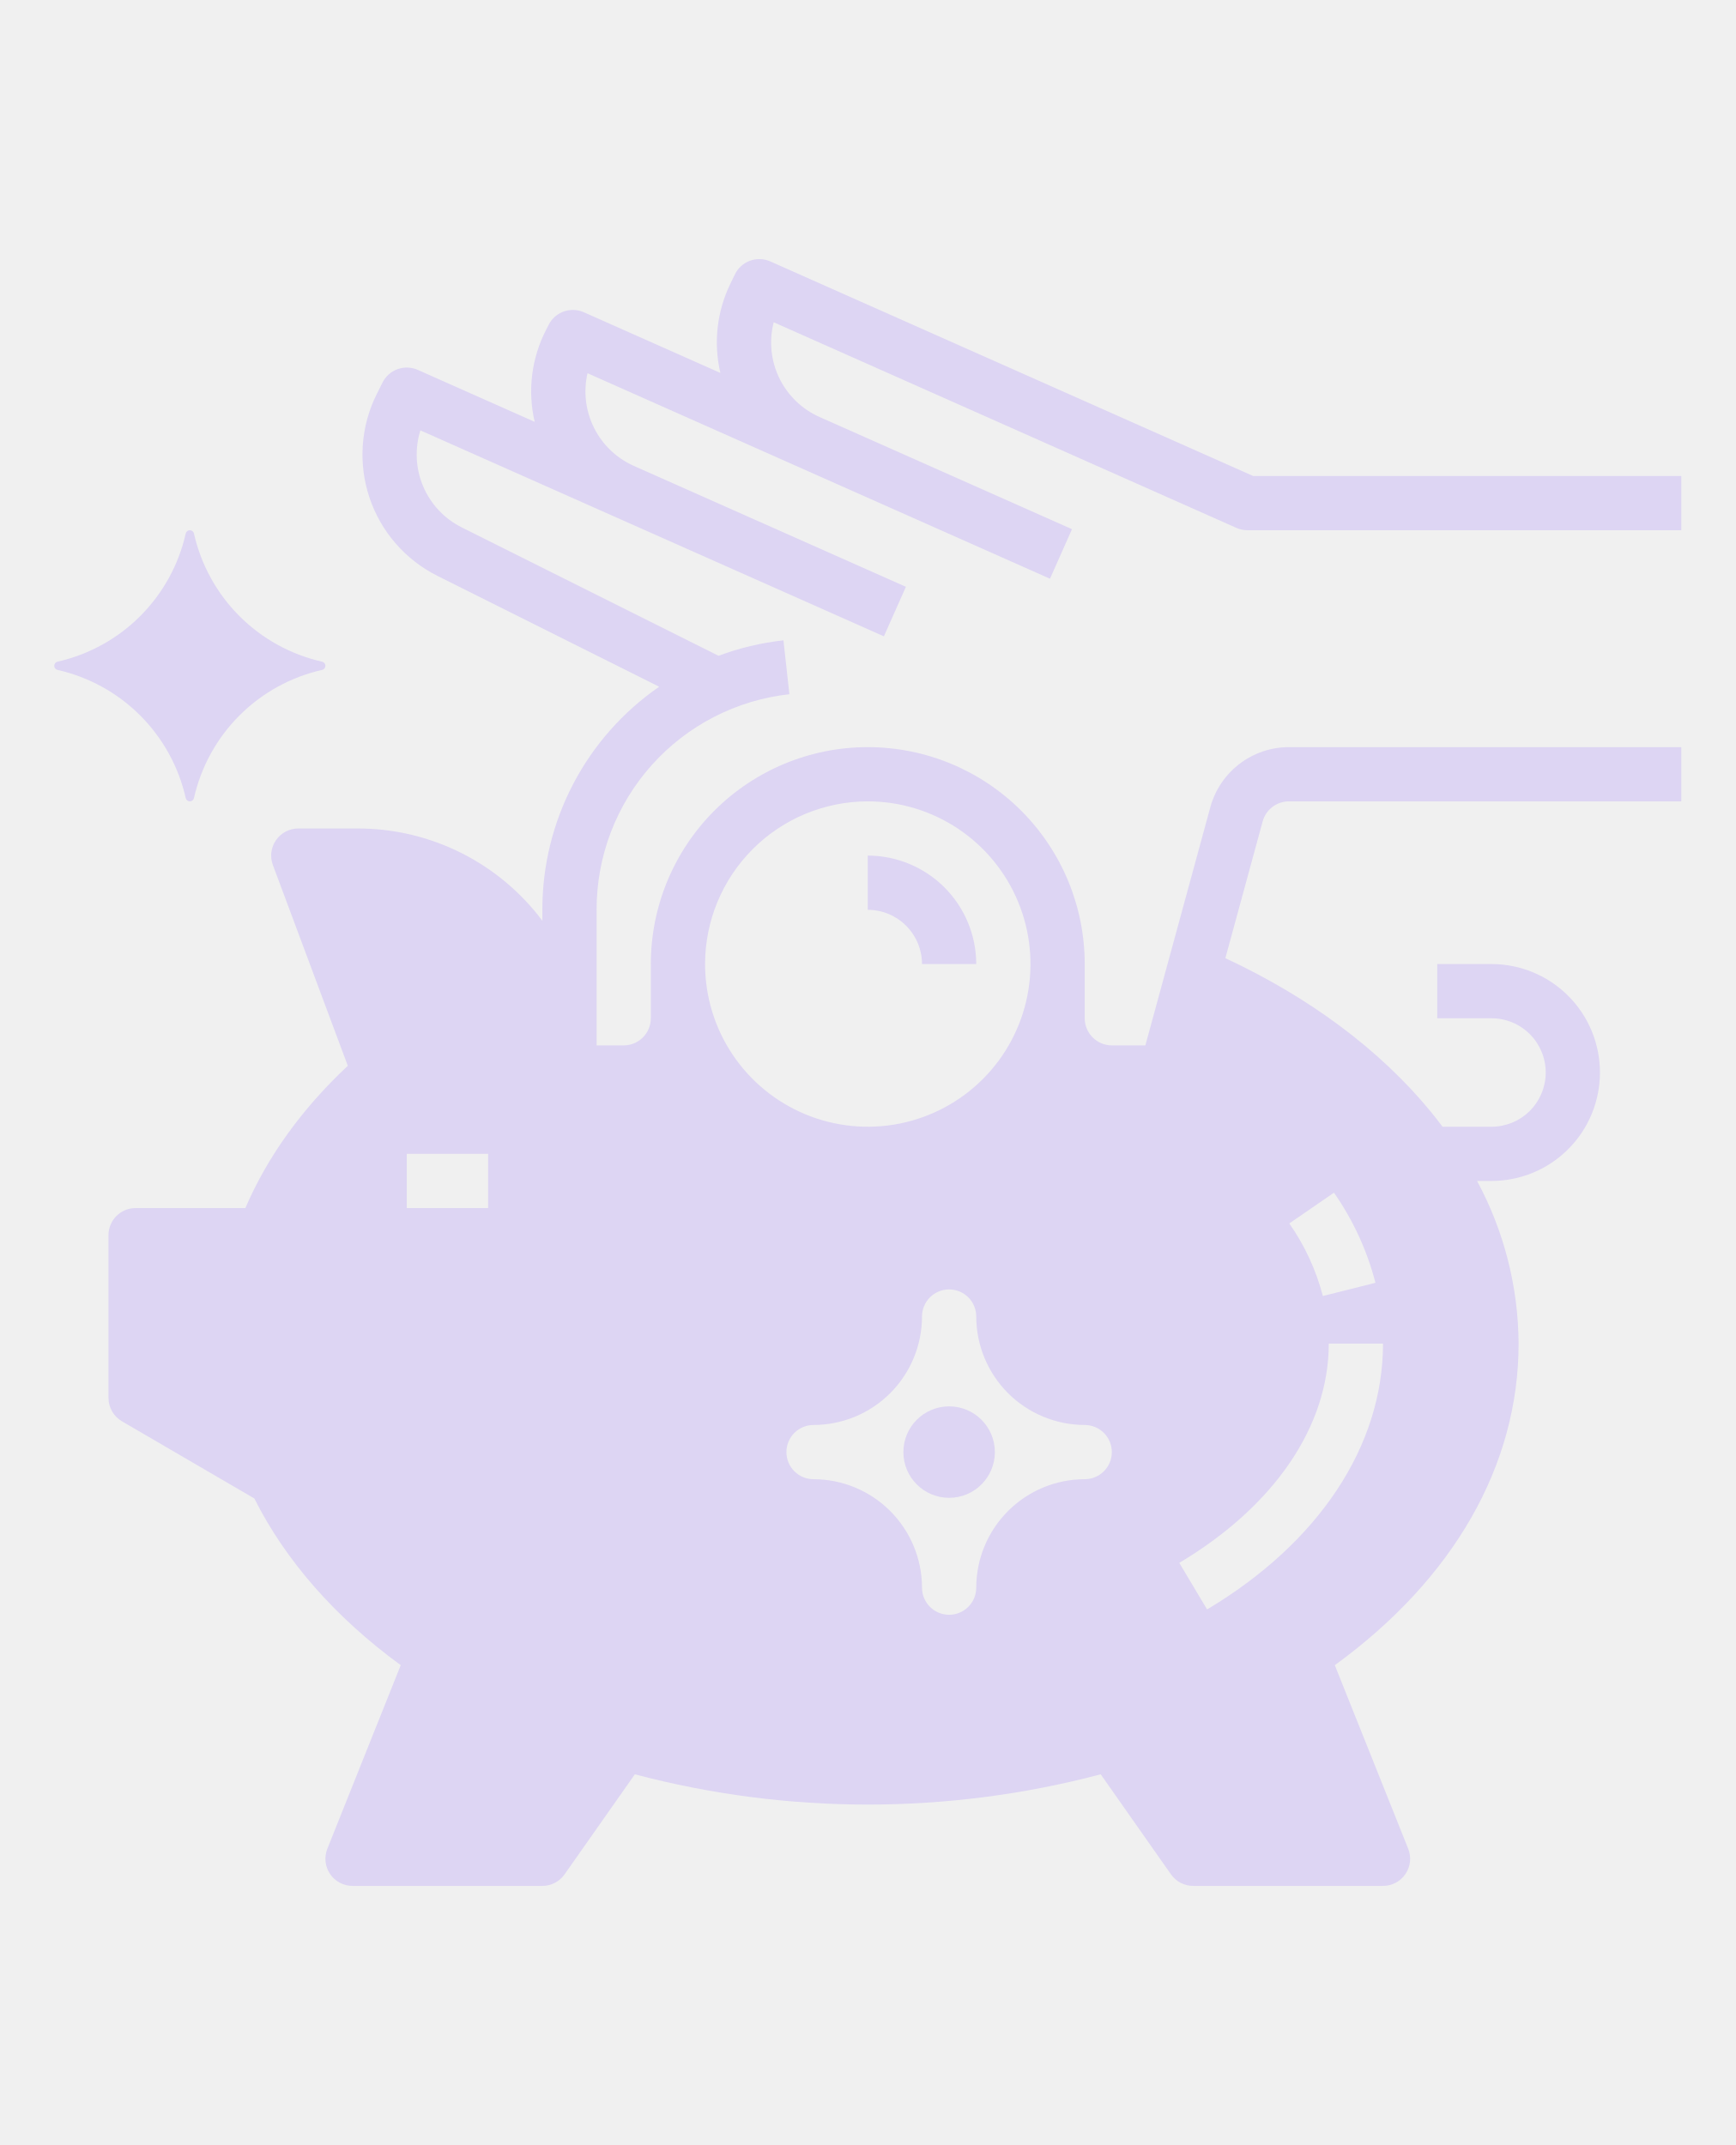
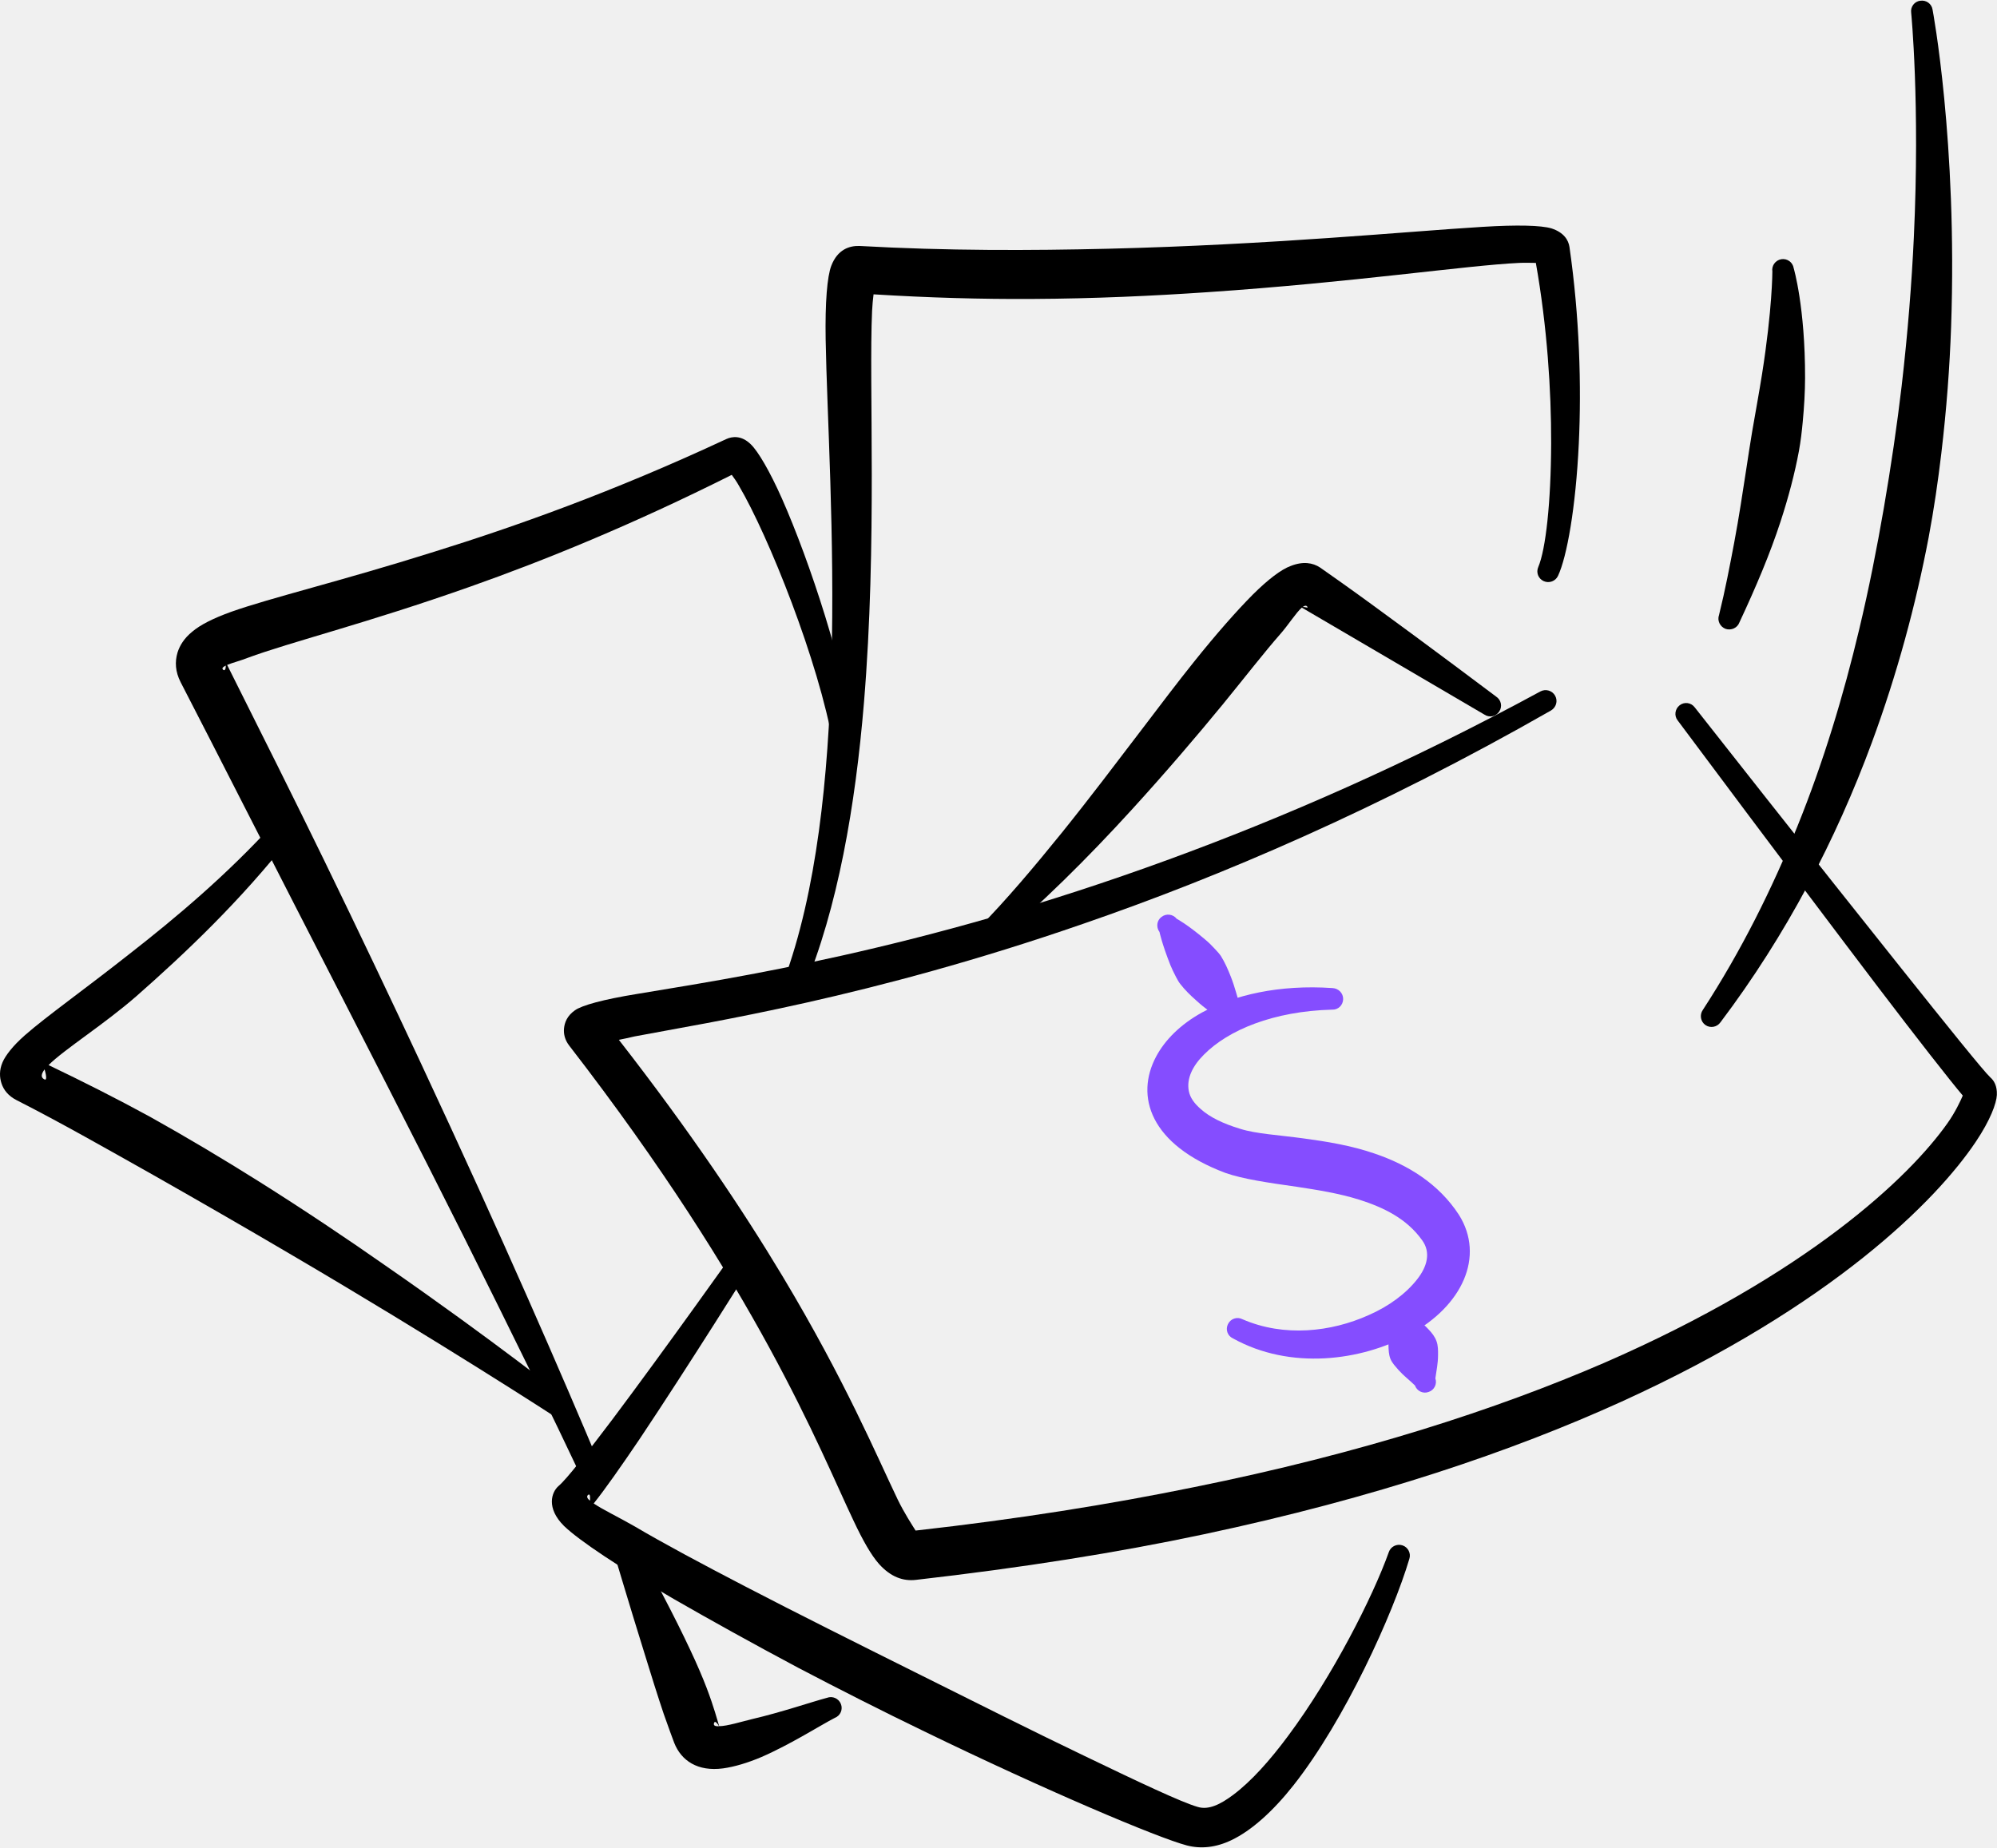
- <svg xmlns="http://www.w3.org/2000/svg" width="72px" height="89px" viewBox="0 0 512 512" fill="none">
-   <path d="M364.751 95.311C365.774 95.765 366.881 96 368 96H496V80H369.697L227.249 16.689C225.352 15.847 223.201 15.774 221.251 16.488C219.301 17.201 217.705 18.644 216.8 20.513L215.494 23.208C211.496 31.395 210.442 40.71 212.51 49.583L172.249 31.689C170.378 30.858 168.259 30.776 166.329 31.459C164.399 32.143 162.805 33.54 161.874 35.364L161.091 36.899C156.787 45.253 155.597 54.865 157.733 64.016L123.249 48.689C121.368 47.853 119.236 47.775 117.299 48.47C115.361 49.165 113.766 50.581 112.845 52.422L111.155 55.801C106.411 65.289 105.631 76.274 108.985 86.338C112.34 96.402 119.555 104.721 129.044 109.466L194.461 142.175C183.815 149.535 175.116 159.372 169.114 170.838C163.111 182.304 159.983 195.057 160 208V211.228C153.682 202.792 145.488 195.941 136.067 191.215C126.646 186.489 116.255 184.019 105.715 184H88C86.708 184 85.436 184.313 84.292 184.911C83.147 185.51 82.165 186.377 81.428 187.438C80.692 188.499 80.223 189.722 80.062 191.004C79.901 192.285 80.053 193.587 80.505 194.797L102.606 254.021C89.058 266.72 78.919 280.803 72.383 296H40C37.878 296 35.843 296.843 34.343 298.343C32.843 299.843 32 301.878 32 304V352C32 353.398 32.367 354.773 33.063 355.985C33.76 357.198 34.763 358.207 35.971 358.911L75.034 381.687C84.216 400.017 99.038 416.884 118.22 430.865L96.571 485.031C96.086 486.245 95.906 487.559 96.046 488.859C96.186 490.158 96.643 491.404 97.376 492.486C98.109 493.569 99.096 494.455 100.251 495.067C101.406 495.68 102.693 496 104 496H160C161.284 496 162.55 495.691 163.689 495.099C164.829 494.506 165.809 493.649 166.547 492.598L187.283 463.073C232.321 474.976 279.679 474.976 324.717 463.073L345.453 492.598C346.191 493.649 347.171 494.506 348.311 495.099C349.45 495.691 350.716 496 352 496H408C409.307 496 410.594 495.68 411.749 495.067C412.904 494.455 413.891 493.569 414.624 492.486C415.357 491.404 415.814 490.158 415.954 488.859C416.094 487.559 415.914 486.245 415.429 485.031L393.781 430.87C428.805 405.417 448 371.934 448 336C447.91 319.238 443.703 302.754 435.747 288H440C448.487 288 456.626 284.629 462.627 278.627C468.629 272.626 472 264.487 472 256C472 247.513 468.629 239.374 462.627 233.373C456.626 227.371 448.487 224 440 224H424V240H440C444.243 240 448.313 241.686 451.314 244.686C454.314 247.687 456 251.756 456 256C456 260.243 454.314 264.313 451.314 267.314C448.313 270.314 444.243 272 440 272H425.561C424.403 270.457 423.215 268.924 421.971 267.412C407.059 249.293 386.24 233.784 361.491 222.268L372.502 181.894C372.967 180.203 373.973 178.71 375.367 177.646C376.762 176.581 378.466 176.003 380.221 176H496V160H380.221C374.958 160.009 369.843 161.743 365.661 164.938C361.479 168.132 358.46 172.61 357.066 177.685L337.89 248H328C325.879 247.998 323.846 247.154 322.346 245.654C320.846 244.154 320.002 242.121 320 240V224C320 207.026 313.257 190.747 301.255 178.745C289.252 166.743 272.974 160 256 160C239.026 160 222.747 166.743 210.745 178.745C198.743 190.747 192 207.026 192 224V240C191.998 242.121 191.154 244.154 189.654 245.654C188.154 247.154 186.121 247.998 184 248H176V208C175.972 192.251 181.763 177.046 192.261 165.306C202.759 153.565 217.224 146.117 232.879 144.391L231.121 128.488C224.575 129.213 218.144 130.742 211.972 133.042L136.199 95.155C131.104 92.606 127.081 88.328 124.849 83.086C122.617 77.844 122.322 71.979 124.016 66.539L260.751 127.31L267.249 112.689L186.973 77.011C181.881 74.744 177.735 70.778 175.245 65.791C172.755 60.805 172.075 55.108 173.322 49.676L309.751 110.31L316.249 95.689L241.744 62.576C236.556 60.267 232.353 56.194 229.882 51.08C227.411 45.966 226.832 40.142 228.247 34.642L364.751 95.311ZM144 296H120V280H144V296ZM393.531 291.463C399.165 299.523 403.309 308.526 405.767 318.048L390.251 321.952C388.257 314.28 384.905 307.027 380.354 300.537L393.531 291.463ZM392 336H408C408 366.159 389.083 394.744 356.1 414.426L347.9 400.685C375.927 383.963 392 360.386 392 336ZM328 368C328 370.122 327.157 372.156 325.657 373.657C324.156 375.157 322.122 376 320 376C311.516 376.01 303.382 379.384 297.383 385.383C291.384 391.382 288.01 399.516 288 408C288 410.122 287.157 412.157 285.657 413.657C284.157 415.157 282.122 416 280 416C277.878 416 275.843 415.157 274.343 413.657C272.843 412.157 272 410.122 272 408C271.99 399.516 268.616 391.382 262.617 385.383C256.618 379.384 248.484 376.01 240 376C237.878 376 235.843 375.157 234.343 373.657C232.843 372.157 232 370.122 232 368C232 365.878 232.843 363.843 234.343 362.343C235.843 360.843 237.878 360 240 360C248.484 359.99 256.618 356.616 262.617 350.617C268.616 344.618 271.99 336.484 272 328C272 325.878 272.843 323.843 274.343 322.343C275.843 320.843 277.878 320 280 320C282.122 320 284.157 320.843 285.657 322.343C287.157 323.843 288 325.878 288 328C288.01 336.484 291.384 344.618 297.383 350.617C303.382 356.616 311.516 359.99 320 360C322.122 360 324.156 360.843 325.657 362.343C327.157 363.843 328 365.878 328 368V368ZM256 176C265.494 176 274.774 178.815 282.667 184.089C290.561 189.364 296.713 196.86 300.346 205.631C303.979 214.402 304.93 224.053 303.078 233.364C301.226 242.675 296.654 251.228 289.941 257.941C283.228 264.654 274.675 269.226 265.364 271.078C256.053 272.93 246.402 271.979 237.631 268.346C228.86 264.713 221.364 258.561 216.089 250.667C210.815 242.774 208 233.493 208 224C208.014 211.274 213.076 199.073 222.075 190.075C231.073 181.076 243.274 176.014 256 176V176Z" fill="#DDD5F3" />
-   <path d="M272 224H288C287.99 215.516 284.616 207.382 278.617 201.383C272.618 195.384 264.484 192.01 256 192V208C260.242 208.005 264.309 209.692 267.308 212.692C270.308 215.691 271.995 219.758 272 224V224Z" fill="#DDD5F3" />
-   <path d="M280 381.493C287.452 381.493 293.493 375.452 293.493 368C293.493 360.548 287.452 354.507 280 354.507C272.548 354.507 266.507 360.548 266.507 368C266.507 375.452 272.548 381.493 280 381.493Z" fill="#DDD5F3" />
-   <path d="M54.788 175.018C54.848 175.296 55.001 175.544 55.221 175.723C55.442 175.901 55.716 175.999 56 176H56.01C56.294 175.999 56.569 175.901 56.789 175.723C57.01 175.544 57.162 175.296 57.222 175.018C59.305 165.789 63.962 157.339 70.651 150.647C77.341 143.956 85.789 139.298 95.018 137.212C95.296 137.153 95.545 137 95.724 136.78C95.903 136.559 96 136.284 96 136C96 135.716 95.903 135.441 95.724 135.22C95.545 135 95.296 134.847 95.018 134.788C85.789 132.702 77.341 128.044 70.651 121.353C63.962 114.661 59.305 106.211 57.222 96.982C57.162 96.704 57.01 96.456 56.789 96.277C56.569 96.099 56.294 96.001 56.01 96H56C55.716 96.001 55.442 96.099 55.221 96.277C55.001 96.456 54.848 96.704 54.788 96.982C52.702 106.211 48.044 114.659 41.352 121.349C34.661 128.038 26.211 132.695 16.982 134.778C16.704 134.838 16.456 134.99 16.277 135.211C16.099 135.431 16.001 135.706 16 135.99V136.01C16.001 136.294 16.099 136.569 16.277 136.789C16.456 137.009 16.704 137.162 16.982 137.222C26.211 139.305 34.661 143.962 41.353 150.651C48.044 157.341 52.702 165.789 54.788 175.018Z" fill="#DDD5F3" />
+ <svg xmlns="http://www.w3.org/2000/svg" width="100%" height="100%" viewBox="0 0 161 149" fill="none">
+   <g clip-path="url(#clip0_101_337)">
+     <path fill-rule="evenodd" clip-rule="evenodd" d="M49.894 83.851C55.62 91.204 59.88 97.564 63.1 102.93C68.161 111.376 70.676 117.387 72.371 120.915C72.888 121.983 73.564 123.026 73.817 123.424C82.014 122.505 89.477 121.312 96.272 119.921C109.817 117.188 120.683 113.636 129.307 109.91C145.681 102.78 153.922 94.955 157.019 90.558C157.633 89.689 158.062 88.77 158.241 88.347C157.17 87.081 154.531 83.702 151.412 79.603C144.545 70.561 135.252 58.09 135.252 58.09C134.959 57.718 135.033 57.171 135.414 56.873C135.796 56.575 136.343 56.65 136.636 57.047C136.636 57.047 146.237 69.269 153.306 78.113C156.969 82.708 159.929 86.385 160.463 86.882C160.757 87.13 161.02 87.577 160.988 88.298C160.955 88.968 160.476 90.31 159.273 92.098C156.121 96.793 147.736 105.29 130.702 113.04C121.946 117.015 110.886 120.791 97.06 123.722C90.056 125.212 82.34 126.43 73.857 127.398C72.818 127.523 71.814 127.175 70.857 126.107C70.246 125.411 69.582 124.269 68.802 122.604C66.036 116.791 61.095 103.973 45.895 84.323C45.532 83.851 45.432 83.379 45.472 82.932C45.517 82.46 45.718 81.913 46.357 81.466C46.919 81.069 48.614 80.597 51.365 80.15C58.565 78.933 73.996 76.722 94.267 69.294C103.368 65.965 113.446 61.593 124.192 55.755C124.612 55.532 125.142 55.681 125.376 56.103C125.612 56.525 125.46 57.047 125.04 57.295C111.172 65.22 98.382 70.685 87.35 74.486C70.089 80.473 57.141 82.435 51.151 83.578C50.726 83.677 50.289 83.777 49.894 83.851Z" fill="black" />
+     <path fill-rule="evenodd" clip-rule="evenodd" d="M107.436 79.678C107.918 79.703 108.299 80.1 108.286 80.572C108.274 81.069 107.874 81.441 107.394 81.417C102.674 81.541 99.028 83.056 97.063 85.044C96.138 85.963 95.653 86.981 95.842 87.975C95.944 88.521 96.297 88.993 96.814 89.441C97.535 90.087 98.596 90.608 99.995 91.03C101.243 91.428 103.077 91.527 105.088 91.8C106.942 92.049 108.935 92.372 110.809 93.018C113.521 93.937 115.983 95.452 117.619 97.961C119.731 101.315 117.902 105.314 113.63 107.624C109.743 109.736 104.039 110.506 99.394 107.923C98.961 107.724 98.785 107.202 98.999 106.78C99.212 106.333 99.737 106.159 100.167 106.382C103.539 107.848 107.332 107.401 110.322 106.059C111.982 105.339 113.371 104.296 114.261 103.153C115.059 102.134 115.379 100.992 114.644 99.998C113.399 98.259 111.54 97.365 109.591 96.744C107.926 96.222 106.174 95.949 104.543 95.701C102.262 95.377 100.197 95.079 98.792 94.583C92.711 92.297 91.498 88.397 93.213 85.192C93.914 83.876 95.156 82.609 96.921 81.64C99.471 80.249 103.102 79.379 107.436 79.678Z" fill="#854DFF" />
+     <path fill-rule="evenodd" clip-rule="evenodd" d="M93.481 75.157C93.188 74.759 93.263 74.213 93.645 73.939C94.025 73.641 94.575 73.716 94.865 74.088C94.865 74.088 95.718 74.535 97.179 75.778C97.445 76.001 97.701 76.249 97.972 76.548C98.131 76.722 98.295 76.895 98.432 77.094C98.74 77.591 98.986 78.138 99.23 78.759C99.563 79.603 99.764 80.448 100.067 81.441C100.336 81.864 100.229 82.385 99.829 82.659C99.428 82.932 98.887 82.832 98.621 82.41C97.811 81.764 97.105 81.292 96.434 80.671C95.954 80.249 95.527 79.827 95.181 79.38C95.03 79.206 94.92 78.982 94.811 78.783C94.624 78.436 94.478 78.112 94.353 77.814C93.668 76.076 93.481 75.157 93.481 75.157ZM112.126 106.656C111.937 106.209 112.146 105.712 112.588 105.513C113.031 105.339 113.543 105.538 113.729 105.985C114.283 106.432 114.696 106.681 115.171 107.202C115.434 107.476 115.675 107.774 115.809 108.146C115.946 108.519 115.939 108.891 115.936 109.289C115.931 109.984 115.814 110.456 115.72 111.152C115.876 111.599 115.635 112.096 115.181 112.245C114.726 112.419 114.231 112.17 114.075 111.723C113.592 111.251 113.2 110.978 112.752 110.481C112.501 110.183 112.248 109.935 112.101 109.587C111.962 109.239 111.95 108.866 111.94 108.494C111.92 107.798 112.066 107.351 112.126 106.656Z" fill="#854DFF" />
+     <path fill-rule="evenodd" clip-rule="evenodd" d="M154.081 1.029C154.011 0.557 154.342 0.11 154.819 0.06C155.294 -0.014 155.736 0.309 155.806 0.781C155.806 0.781 157.819 11.413 157.3 26.343C157.188 29.572 156.934 33 156.509 36.577C156.246 38.788 155.92 41.049 155.485 43.359C154.456 48.75 152.955 54.339 150.91 59.879C148.032 67.679 144.03 75.38 138.707 82.435C138.431 82.832 137.887 82.932 137.494 82.659C137.101 82.385 137.007 81.839 137.283 81.441C140.387 76.672 142.862 71.678 144.908 66.636C147.038 61.369 148.636 56.028 149.888 50.762C150.679 47.458 151.32 44.179 151.871 40.999C152.461 37.571 152.945 34.267 153.315 31.112C153.815 26.79 154.128 22.741 154.297 19.114C154.799 8.308 154.081 1.029 154.081 1.029Z" fill="black" />
+     <path fill-rule="evenodd" clip-rule="evenodd" d="M142.89 21.896C142.815 21.424 143.141 20.977 143.615 20.902C144.09 20.828 144.535 21.151 144.609 21.623C144.609 21.623 145.539 24.753 145.527 30.491C145.522 31.584 145.459 32.752 145.338 34.019C145.266 34.789 145.179 35.559 145.029 36.379C144.701 38.142 144.204 40.055 143.546 42.068C142.711 44.626 141.582 47.309 140.233 50.191C140.071 50.638 139.572 50.861 139.119 50.712C138.665 50.538 138.428 50.042 138.59 49.594C139.094 47.557 139.46 45.62 139.813 43.757C140.205 41.67 140.491 39.732 140.772 37.919C140.939 36.826 141.093 35.807 141.259 34.814C141.552 33.124 141.833 31.584 142.054 30.193C142.892 24.902 142.89 21.896 142.89 21.896Z" fill="black" />
+     <path fill-rule="evenodd" clip-rule="evenodd" d="M104.956 48.998C104.513 49.371 103.87 50.389 103.236 51.11C101.949 52.575 100.408 54.563 98.584 56.799C96.444 59.407 93.939 62.338 91.242 65.294C87.735 69.145 83.865 72.995 79.968 76.25C79.615 76.573 79.064 76.548 78.738 76.2C78.412 75.827 78.435 75.281 78.788 74.958C81.139 72.573 83.408 69.865 85.62 67.133C87.862 64.35 89.997 61.519 92.005 58.885C93.516 56.898 94.94 55.01 96.277 53.346C98.067 51.11 99.689 49.272 100.994 47.955C102.242 46.713 103.298 45.918 104.044 45.645C105.038 45.247 105.836 45.371 106.432 45.769C107.143 46.266 108.806 47.433 110.742 48.849C115.014 51.955 120.626 56.178 120.626 56.178C121.028 56.451 121.138 56.972 120.872 57.37C120.606 57.792 120.067 57.892 119.664 57.618L104.956 48.998ZM105.021 48.949C105.05 48.949 105.083 48.949 105.118 48.949C105.2 48.949 105.473 49.048 105.413 48.949C105.329 48.8 105.192 48.825 105.021 48.949Z" fill="black" />
+     <path fill-rule="evenodd" clip-rule="evenodd" d="M123.822 21.201C123.469 21.201 122.955 21.176 122.483 21.201C118.22 21.399 109.151 22.766 97.356 23.561C92.982 23.859 88.235 24.082 83.224 24.107C79.116 24.132 74.831 24.008 70.427 23.735C70.378 24.132 70.328 24.629 70.308 25.076C70.04 30.914 70.726 43.757 69.652 56.674C68.966 64.947 67.547 73.244 64.786 79.802C64.609 80.249 64.102 80.473 63.655 80.299C63.208 80.125 62.989 79.603 63.165 79.156C65.869 71.902 66.784 62.587 67.03 53.594C67.313 43.235 66.665 33.298 66.565 27.361C66.516 24.38 66.687 22.294 67.022 21.424C67.532 20.108 68.484 19.809 69.294 19.834C76.347 20.232 83.108 20.207 89.336 20.058C102.553 19.735 113.391 18.667 119.517 18.294C122.333 18.12 124.25 18.17 125.08 18.418C126.079 18.741 126.449 19.362 126.531 19.909C127.346 25.548 127.505 31.162 127.284 35.783C127.038 40.95 126.322 44.924 125.607 46.44C125.41 46.862 124.896 47.061 124.456 46.862C124.018 46.663 123.822 46.166 124.019 45.719C124.617 44.303 125.04 40.552 125.055 35.733C125.065 31.46 124.732 26.343 123.822 21.201Z" fill="black" />
+     <path fill-rule="evenodd" clip-rule="evenodd" d="M47.865 121.238C48.589 121.735 49.943 122.38 51.148 123.076C53.462 124.442 56.569 126.107 60.063 127.92C64.266 130.106 69.048 132.491 73.728 134.826C78.651 137.285 83.46 139.695 87.454 141.608C91.886 143.744 95.258 145.334 96.555 145.707C97.435 145.98 98.387 145.508 99.419 144.738C100.877 143.645 102.386 141.956 103.84 139.993C107.431 135.174 110.682 128.765 111.967 125.163C112.116 124.716 112.608 124.467 113.065 124.616C113.523 124.765 113.771 125.262 113.622 125.709C112.308 130.131 108.45 138.677 104.28 143.968C102.632 146.055 100.895 147.62 99.274 148.39C98.032 148.986 96.816 149.11 95.676 148.812C93.32 148.191 84.283 144.365 74.521 139.621C71.126 137.981 67.651 136.217 64.333 134.478C60.695 132.541 57.255 130.628 54.315 128.939C49.968 126.405 46.707 124.244 45.47 123.051C44.018 121.61 44.458 120.319 45.04 119.822C45.713 119.25 47.383 117.089 49.357 114.481C53.644 108.767 59.231 100.892 59.231 100.892C59.499 100.495 60.038 100.396 60.439 100.669C60.839 100.917 60.948 101.464 60.682 101.861C60.682 101.861 55.55 110.084 51.564 116.046C50.087 118.232 48.745 120.145 47.865 121.238ZM47.565 121.014C47.58 120.791 47.599 120.418 47.418 120.542C47.267 120.666 47.339 120.84 47.565 121.014Z" fill="black" />
+     <path fill-rule="evenodd" clip-rule="evenodd" d="M57.981 139.198C58.615 139.198 59.81 138.826 60.635 138.627C62.991 138.08 65.529 137.211 66.667 136.913C67.114 136.739 67.621 136.963 67.795 137.41C67.972 137.857 67.751 138.354 67.303 138.528C66.19 139.099 63.737 140.664 61.396 141.682C60.29 142.154 59.204 142.477 58.294 142.602C56.246 142.875 54.921 141.98 54.355 140.54C54.211 140.142 53.932 139.422 53.517 138.229C53.298 137.584 53.05 136.814 52.757 135.894C52.302 134.454 51.75 132.64 51.042 130.355C50.54 128.74 50.01 126.902 49.347 124.765C49.155 124.318 49.362 123.821 49.802 123.623C50.244 123.449 50.756 123.647 50.947 124.095C51.864 125.734 52.672 127.175 53.373 128.491C54.298 130.255 55.038 131.746 55.632 133.013C56.206 134.23 56.649 135.273 56.972 136.118C57.576 137.708 57.819 138.677 57.981 139.198ZM58.008 139.298C58.011 139.298 58.013 139.323 58.018 139.323C58.016 139.323 58.013 139.298 58.008 139.298ZM57.971 139.198C57.864 139 57.64 138.726 57.573 138.925C57.486 139.148 57.658 139.223 57.971 139.198ZM58.995 38.292C50.972 42.316 43.887 45.197 37.904 47.309C29.546 50.265 23.392 51.781 19.97 53.048C19.413 53.271 18.727 53.445 18.312 53.619C21.113 59.208 23.735 64.45 26.129 69.368C28.994 75.256 31.564 80.671 33.888 85.64C40.596 99.998 45.236 110.705 48.551 118.605C48.745 119.052 48.547 119.549 48.107 119.747C47.669 119.946 47.152 119.747 46.958 119.3C44.525 114.133 41.409 107.774 37.477 99.899C33.712 92.372 29.159 83.503 23.753 72.97C20.922 67.456 17.895 61.469 14.562 55.01C14.13 54.165 14.09 53.37 14.311 52.625C14.488 52.054 14.853 51.458 15.502 50.936C16.143 50.39 17.172 49.868 18.611 49.346C21.822 48.203 27.404 46.887 34.977 44.502C41.446 42.49 49.389 39.683 58.545 35.41C59.025 35.187 59.778 35.087 60.533 35.832C61.125 36.404 62.059 37.994 63.041 40.205C65.283 45.272 68.114 53.843 68.899 59.78C68.971 60.252 68.645 60.699 68.171 60.773C67.693 60.848 67.249 60.525 67.177 60.053C66.004 53.321 61.955 43.21 59.569 39.161C59.392 38.838 59.174 38.54 58.995 38.292ZM18.203 53.669C17.965 53.793 17.858 53.892 17.997 54.016C18.143 54.116 18.208 53.917 18.203 53.669Z" fill="black" />
+     <path fill-rule="evenodd" clip-rule="evenodd" d="M3.915 85.888C6.612 87.18 9.375 88.571 12.102 90.061C15.086 91.726 18.037 93.49 20.882 95.278C24.511 97.564 27.96 99.874 31.08 102.06C39.758 108.071 45.857 112.916 45.857 112.916C46.248 113.189 46.337 113.735 46.056 114.133C45.775 114.505 45.231 114.605 44.841 114.307C44.841 114.307 35.287 108.096 23.293 101.066C19.791 99.004 16.081 96.868 12.363 94.756C8.654 92.67 4.956 90.558 1.345 88.72C0.657 88.372 0.284 87.875 0.117 87.353C-0.034 86.882 -0.072 86.31 0.204 85.664C0.44 85.118 1.022 84.348 2.011 83.478C3.734 81.963 6.828 79.777 10.476 76.895C14.105 74.063 18.288 70.561 22.127 66.338C22.436 65.965 22.987 65.915 23.355 66.238C23.723 66.536 23.768 67.083 23.459 67.456C19.384 72.672 14.818 76.97 11.006 80.323C8.391 82.609 5.178 84.621 3.915 85.888ZM3.594 86.236C3.318 86.608 3.279 86.882 3.562 87.031C3.855 87.204 3.664 86.484 3.609 86.285C3.604 86.285 3.599 86.26 3.594 86.236Z" fill="black" />
+   </g>
+   <defs>
+     <clipPath id="clip0_101_337">
+       <rect width="161" height="149" fill="white" />
+     </clipPath>
+   </defs>
</svg>
